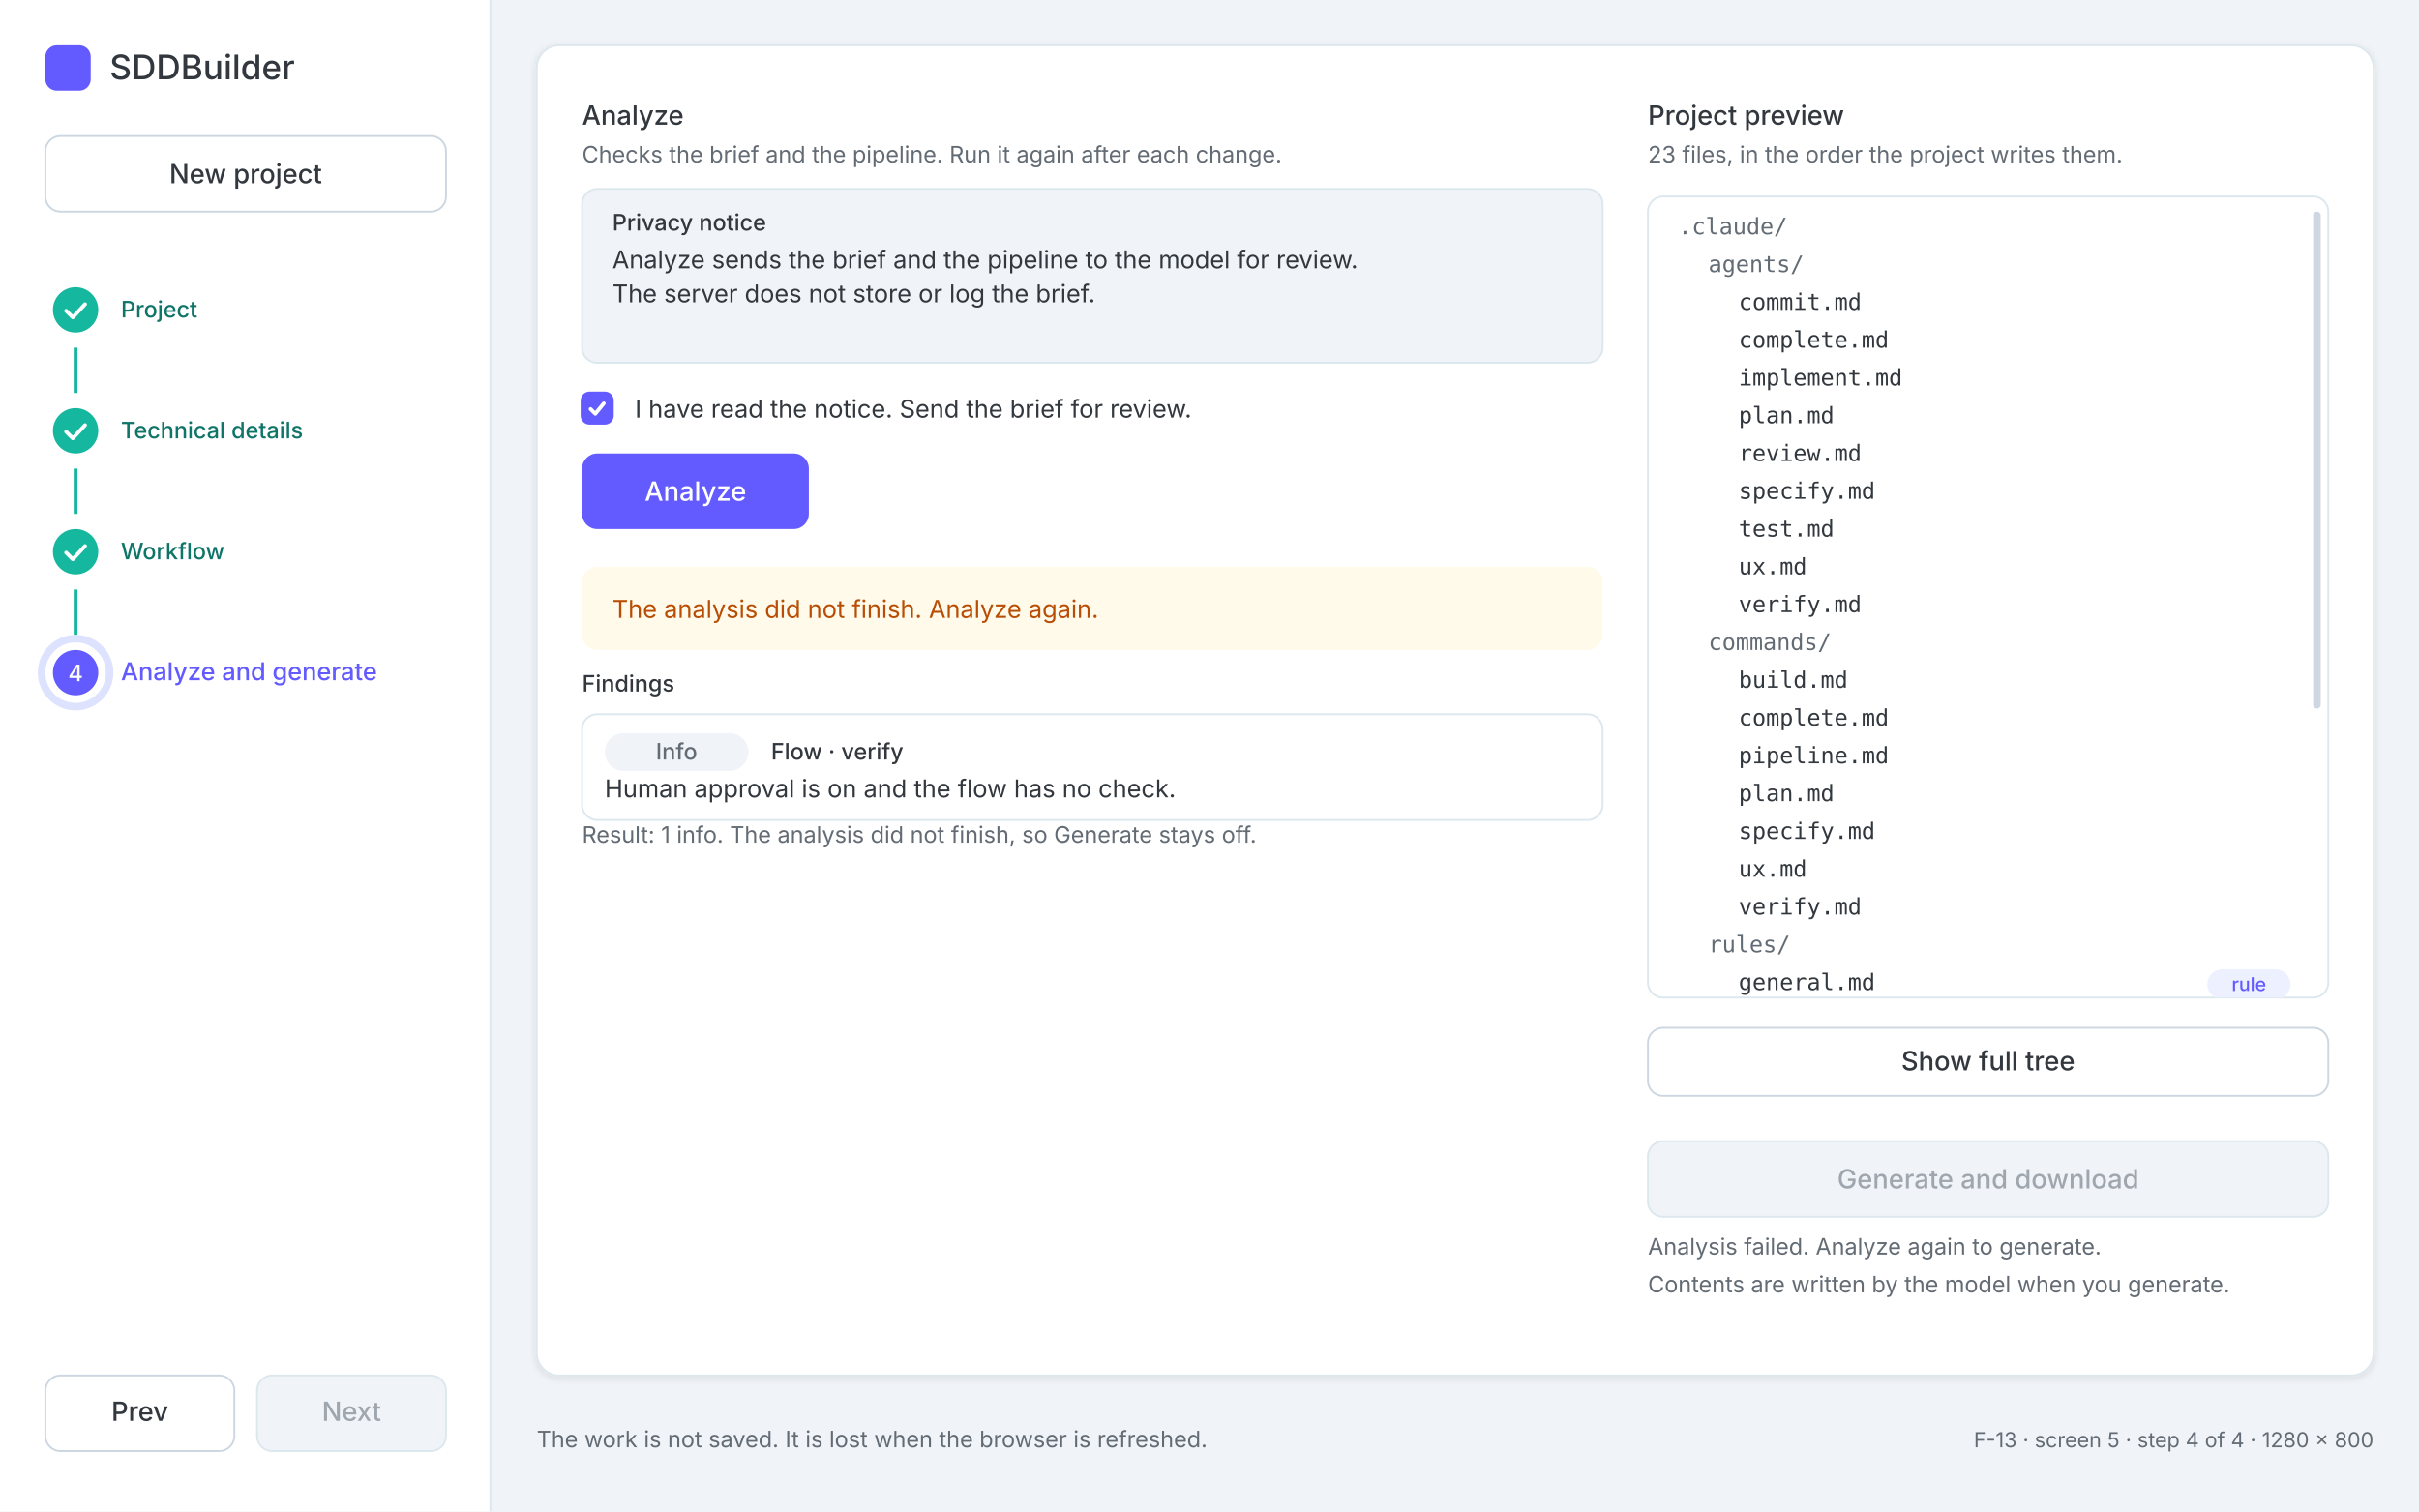
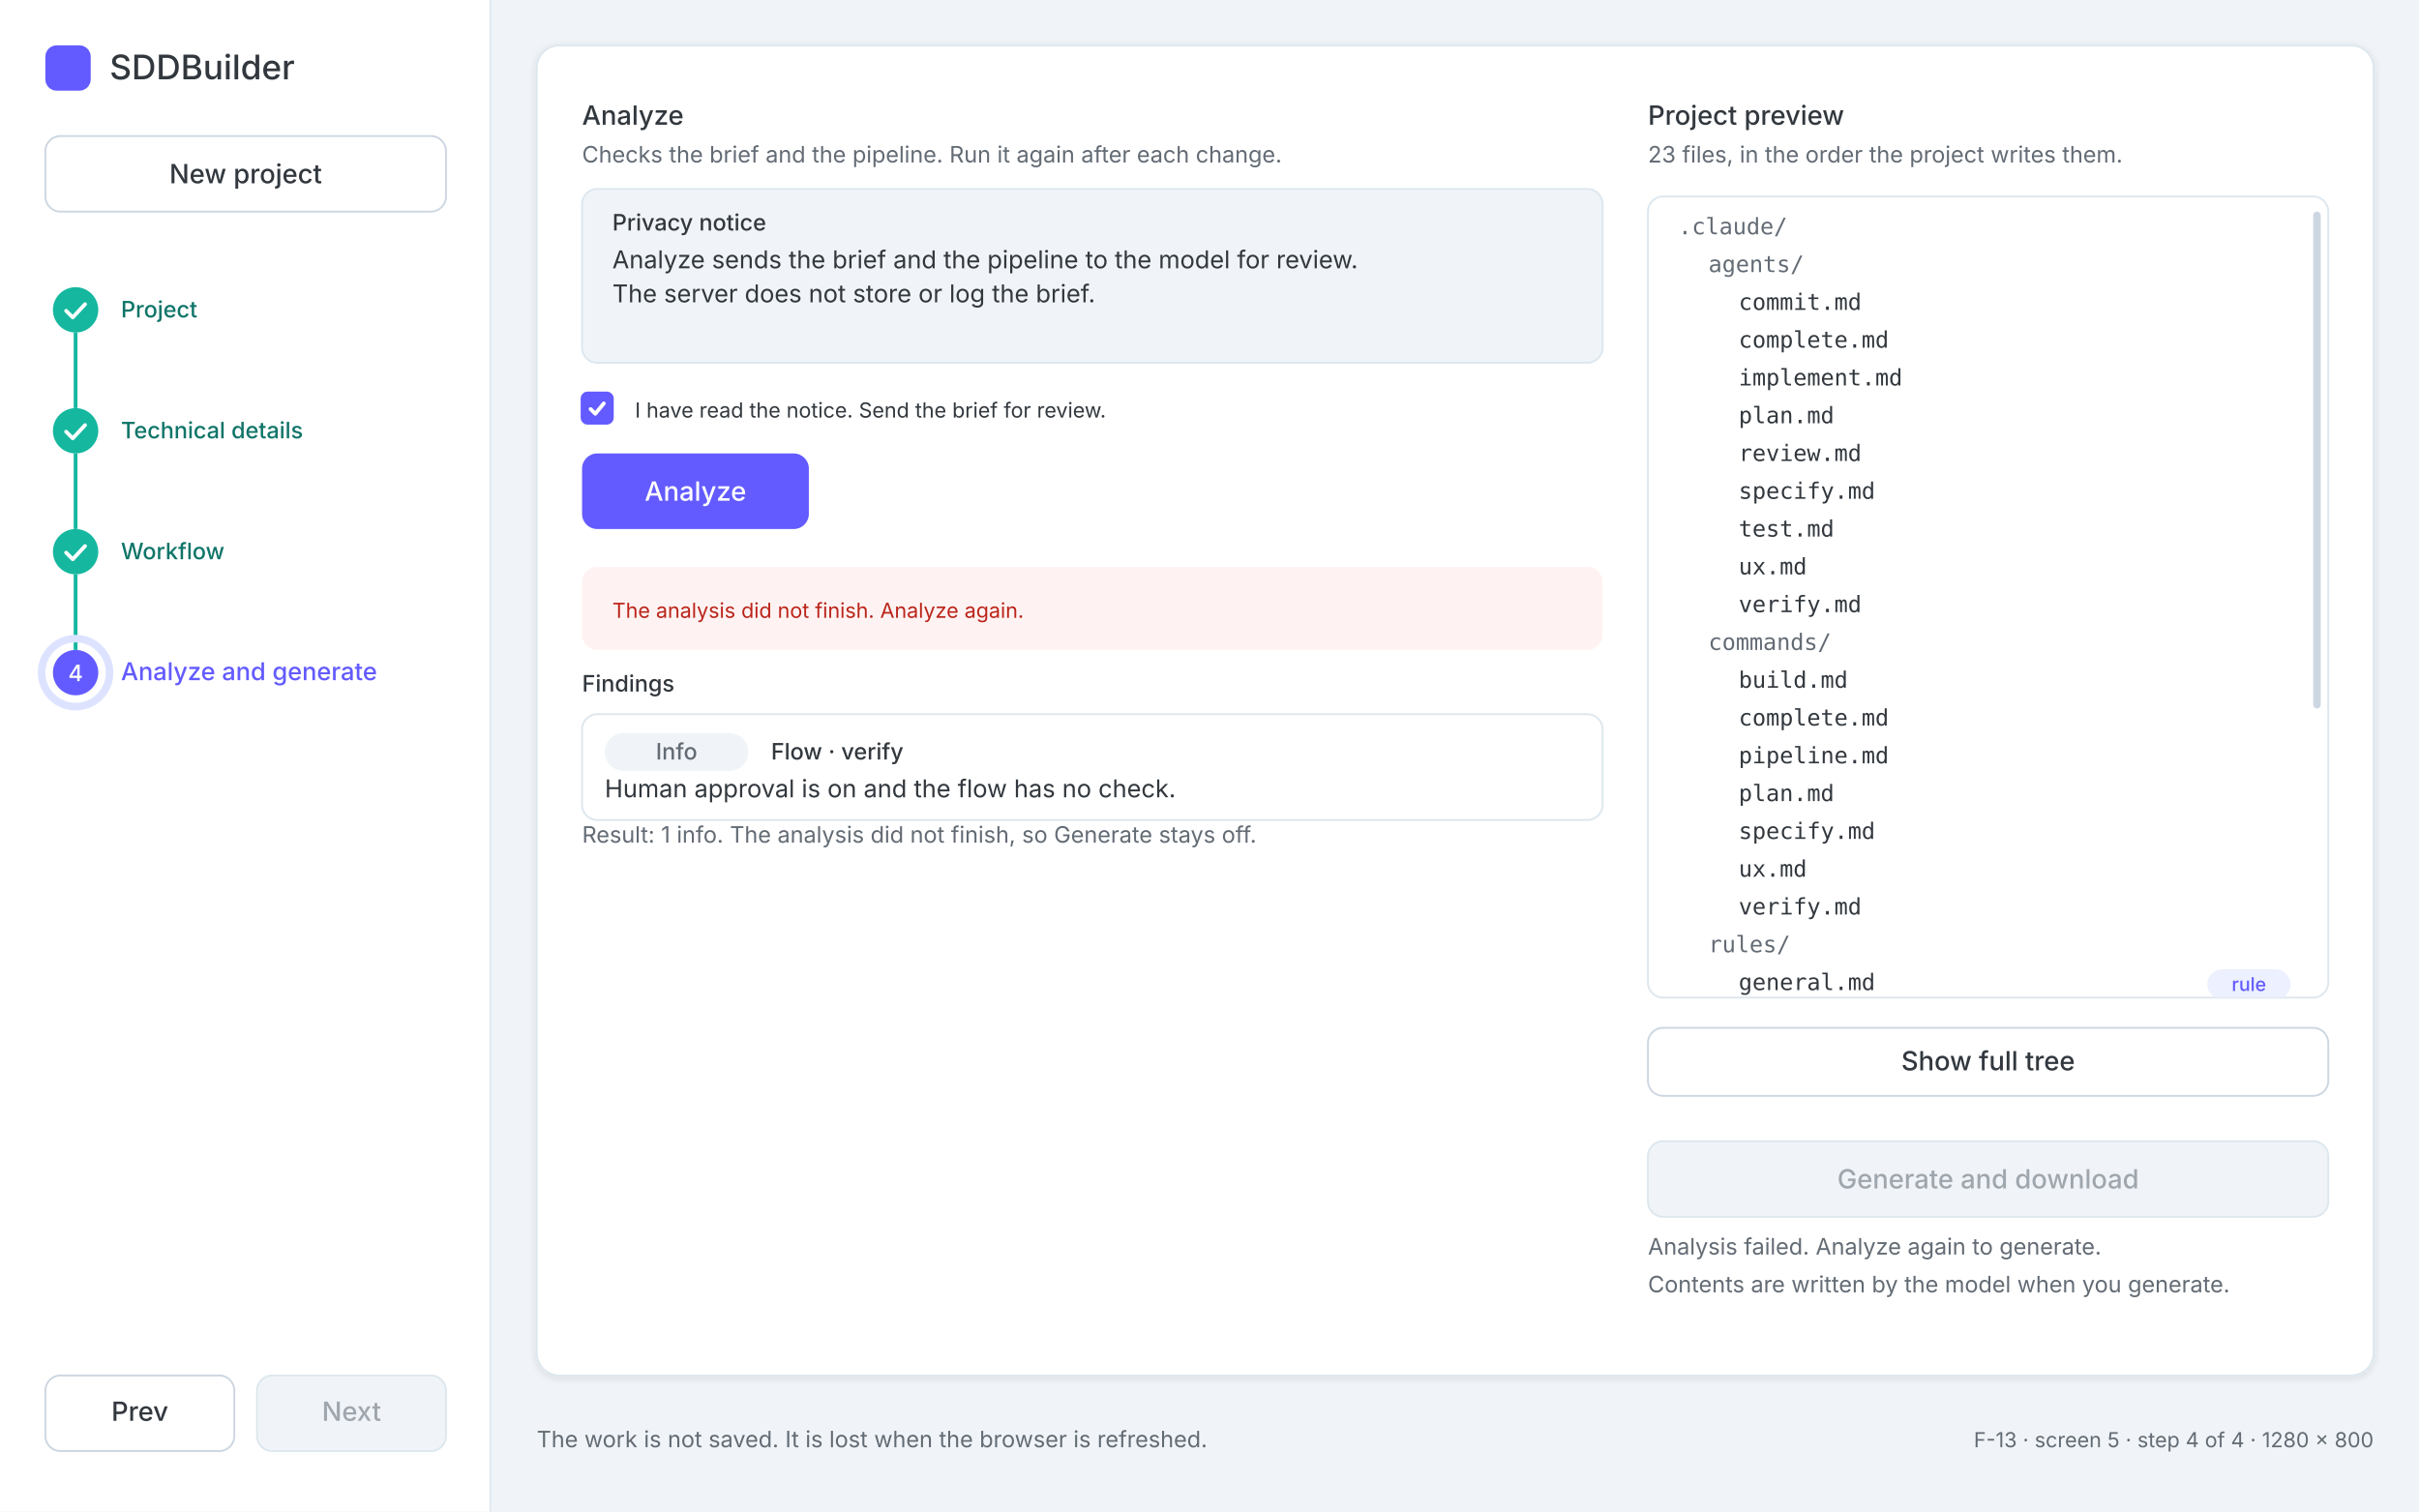
<svg xmlns="http://www.w3.org/2000/svg" width="1280" height="800" viewBox="0 0 1280 800">
  <defs>
    <filter id="sh" x="-5%" y="-5%" width="110%" height="115%">
      <feDropShadow dx="0" dy="1" stdDeviation="2" flood-color="#32383E" flood-opacity="0.12" />
    </filter>
  </defs>
  <style>
text{font-family:Inter,system-ui,-apple-system,"Segoe UI",sans-serif;font-size:13px;fill:#32383E}
.brand{font-size:18px;font-weight:500}
.btnText{font-size:14px;font-weight:500;fill:#FFFFFF}
.btnDark{font-size:14px;font-weight:500;fill:#32383E}
.navOff{font-size:14px;font-weight:500;fill:#9FA6AD}
.h1{font-size:16px;font-weight:500}
.h2{font-size:14px;font-weight:500}
.b12{font-size:12px;font-weight:500}
.muted{font-size:12px;fill:#636B74}
.caption{font-size:11px;fill:#636B74}
.label-cur{font-size:13px;font-weight:500;fill:#635BFF}
.label-done{font-size:12px;font-weight:500;fill:#107569}
.label-todo{font-size:12px;font-weight:500;fill:#636B74}
.num{font-size:12px;font-weight:500;fill:#FFFFFF}
.num-todo{font-size:12px;font-weight:500;fill:#636B74}
.disText{font-size:14px;font-weight:500;fill:#9FA6AD}
.pill{font-size:12px;font-weight:500}
.tree{font-family:"ui-monospace",Menlo,Consolas,monospace;font-size:12px;fill:#32383E}
.dir{fill:#636B74}
+ .errT{font-size:11px;fill:#BB241A}
.tagT{font-size:10px;font-weight:500;fill:#635BFF}
.card{fill:#FFFFFF;stroke:#DDE7EE}
.btnP{fill:#635BFF}
.btn{fill:#FFFFFF;stroke:#CDD7E1}
.btnOff{fill:#F0F4F8;stroke:#DDE7EE}
.ring{fill:none;stroke:#DDE3FF;stroke-width:4}
.node-todo{fill:#FFFFFF;stroke:#CDD7E1;stroke-width:1.5}
.node-cur{fill:#635BFF}
.node-done{fill:#15B79F}
.check{fill:none;stroke:#FFFFFF;stroke-width:2;stroke-linecap:round;stroke-linejoin:round}
.line-todo{stroke:#CDD7E1;stroke-width:2}
.line-done{stroke:#15B79F;stroke-width:2}
.row{fill:#FFFFFF;stroke:#DDE7EE}
.panel{fill:#FFFFFF;stroke:#DDE7EE}
.thumb{fill:#CDD7E1}
</style>
  <rect width="1280" height="800" fill="#F0F4F8" />
  <rect x="0" y="0" width="260" height="800" fill="#FFFFFF" />
  <rect x="259" y="0" width="1" height="800" fill="#DDE7EE" />
  <rect x="24" y="24" width="24" height="24" rx="6" fill="#635BFF" />
  <text x="58" y="42" class="brand">SDDBuilder</text>
  <rect x="24" y="72" width="212" height="40" rx="8" class="btn" />
  <text x="130" y="97" class="btnDark" text-anchor="middle">New project</text>
-   <line x1="40" y1="184" x2="40" y2="208" class="line-done" />
-   <line x1="40" y1="248" x2="40" y2="272" class="line-done" />
-   <line x1="40" y1="312" x2="40" y2="336" class="line-done" />
+   <line x1="40" y1="176" x2="40" y2="216" class="line-done" />
+   <line x1="40" y1="240" x2="40" y2="280" class="line-done" />
+   <line x1="40" y1="304" x2="40" y2="344" class="line-done" />
  <circle class="node-done" cx="40" cy="164" r="12" />
  <path class="check" d="M35 164.5 L38.5 168 L45 161" />
  <text class="label-done" x="64" y="168">Project</text>
  <circle class="node-done" cx="40" cy="228" r="12" />
  <path class="check" d="M35 228.5 L38.5 232 L45 225" />
  <text class="label-done" x="64" y="232">Technical details</text>
  <circle class="node-done" cx="40" cy="292" r="12" />
  <path class="check" d="M35 292.5 L38.5 296 L45 289" />
  <text class="label-done" x="64" y="296">Workflow</text>
  <circle class="ring" cx="40" cy="356" r="18" />
  <circle class="node-cur" cx="40" cy="356" r="12" />
  <text class="num" x="40" y="360.5" text-anchor="middle">4</text>
  <text class="label-cur" x="64" y="360">Analyze and generate</text>
  <g>
    <rect class="btn" x="24" y="728" width="100" height="40" rx="8" />
    <text class="btnDark" x="74" y="752" text-anchor="middle">Prev</text>
  </g>
  <g>
    <rect class="btnOff" x="136" y="728" width="100" height="40" rx="8" />
    <text class="navOff" x="186" y="752" text-anchor="middle">Next</text>
  </g>
  <rect x="284" y="24" width="972" height="704" rx="12" class="card" filter="url(#sh)" />
  <text x="308" y="66" class="h2">Analyze</text>
  <text x="308" y="86" class="muted">Checks the brief and the pipeline. Run it again after each change.</text>
  <rect x="308" y="100" width="540" height="92" rx="8" fill="#F0F4F8" stroke="#DDE7EE" />
  <text x="324" y="122" class="b12">Privacy notice</text>
  <text x="324" y="142">Analyze sends the brief and the pipeline to the model for review.</text>
  <text x="324" y="160">The server does not store or log the brief.</text>
  <g>
-     <rect x="308" y="208" width="16" height="16" rx="4" fill="#635BFF" stroke="#635BFF" stroke-width="1.5" />
+     <rect x="308" y="208" width="16" height="16" rx="3" fill="#635BFF" stroke="#635BFF" stroke-width="1.5" />
    <path class="check" d="M312.5 216.5 L315 219 L319.5 213.5" />
  </g>
-   <text x="336" y="221">I have read the notice. Send the brief for review.</text>
+   <text x="336" y="221" style="font-size:11px">I have read the notice. Send the brief for review.</text>
  <g>
    <rect class="btnP" x="308" y="240" width="120" height="40" rx="8" />
    <text class="btnText" x="368" y="265" text-anchor="middle">Analyze</text>
  </g>
-   <rect x="308" y="300" width="540" height="44" rx="8" fill="#FFFAEA" />
-   <text x="324" y="327" style="fill:#B84D05">The analysis did not finish. Analyze again.</text>
+   <rect x="308" y="300" width="540" height="44" rx="8" fill="#FEF3F2" />
+   <text x="324" y="327" class="errT">The analysis did not finish. Analyze again.</text>
  <text x="308" y="366" class="b12">Findings</text>
  <g>
    <rect class="row" x="308" y="378" width="540" height="56" rx="8" />
    <rect x="320" y="388" width="76" height="20" rx="10" fill="#F0F4F8" />
    <text class="pill" x="358" y="402" text-anchor="middle" style="fill:#636B74">Info</text>
    <text x="408" y="402" class="b12">Flow · verify</text>
    <text x="320" y="422">Human approval is on and the flow has no check.</text>
  </g>
  <text x="308" y="446" class="muted">Result: 1 info. The analysis did not finish, so Generate stays off.</text>
  <text x="872" y="66" class="h2">Project preview</text>
  <text x="872" y="86" class="muted">23 files, in the order the project writes them.</text>
  <clipPath id="clipCol">
    <rect x="872" y="104" width="360" height="424" rx="8" />
  </clipPath>
  <rect class="panel" x="872" y="104" width="360" height="424" rx="8" />
  <g clip-path="url(#clipCol)">
    <text x="888" y="124" class="tree dir">.claude/</text>
    <text x="904" y="144" class="tree dir">agents/</text>
    <text x="920" y="164" class="tree">commit.md</text>
    <text x="920" y="184" class="tree">complete.md</text>
    <text x="920" y="204" class="tree">implement.md</text>
    <text x="920" y="224" class="tree">plan.md</text>
    <text x="920" y="244" class="tree">review.md</text>
    <text x="920" y="264" class="tree">specify.md</text>
    <text x="920" y="284" class="tree">test.md</text>
    <text x="920" y="304" class="tree">ux.md</text>
    <text x="920" y="324" class="tree">verify.md</text>
    <text x="904" y="344" class="tree dir">commands/</text>
    <text x="920" y="364" class="tree">build.md</text>
    <text x="920" y="384" class="tree">complete.md</text>
    <text x="920" y="404" class="tree">pipeline.md</text>
    <text x="920" y="424" class="tree">plan.md</text>
    <text x="920" y="444" class="tree">specify.md</text>
    <text x="920" y="464" class="tree">ux.md</text>
    <text x="920" y="484" class="tree">verify.md</text>
    <text x="904" y="504" class="tree dir">rules/</text>
    <text x="920" y="524" class="tree">general.md</text>
    <rect x="1168" y="513" width="44" height="16" rx="8" fill="#ECF0FF" />
    <text class="tagT" x="1190" y="524.5" text-anchor="middle">rule</text>
    <text x="920" y="544" class="tree">typescript.md</text>
    <rect x="1168" y="533" width="44" height="16" rx="8" fill="#ECF0FF" />
    <text class="tagT" x="1190" y="544.5" text-anchor="middle">rule</text>
    <text x="888" y="564" class="tree">CLAUDE.md</text>
    <text x="888" y="584" class="tree dir">spec/</text>
    <text x="904" y="604" class="tree dir">documents/</text>
    <text x="920" y="624" class="tree">process.md</text>
    <text x="904" y="644" class="tree dir">specifications/</text>
    <text x="920" y="664" class="tree dir">F-00-template/</text>
    <text x="936" y="684" class="tree">plan.md</text>
    <text x="936" y="704" class="tree">progress.md</text>
    <text x="936" y="724" class="tree">stories.md</text>
  </g>
  <rect class="thumb" x="1224" y="112" width="4" height="263" rx="2" />
  <g>
    <rect class="btn" x="872" y="544" width="360" height="36" rx="8" />
    <text class="btnDark" x="1052" y="566.5" text-anchor="middle">Show full tree</text>
  </g>
  <g>
    <rect class="btnOff" x="872" y="604" width="360" height="40" rx="8" />
    <text class="disText" x="1052" y="629" text-anchor="middle">Generate and download</text>
  </g>
  <text x="872" y="664" class="muted">Analysis failed. Analyze again to generate.</text>
  <text x="872" y="684" class="muted">Contents are written by the model when you generate.</text>
  <text x="284" y="766" class="muted">The work is not saved. It is lost when the browser is refreshed.</text>
  <text x="1256" y="766" class="caption" text-anchor="end">F-13 · screen 5 · step 4 of 4 · 1280 × 800</text>
</svg>
